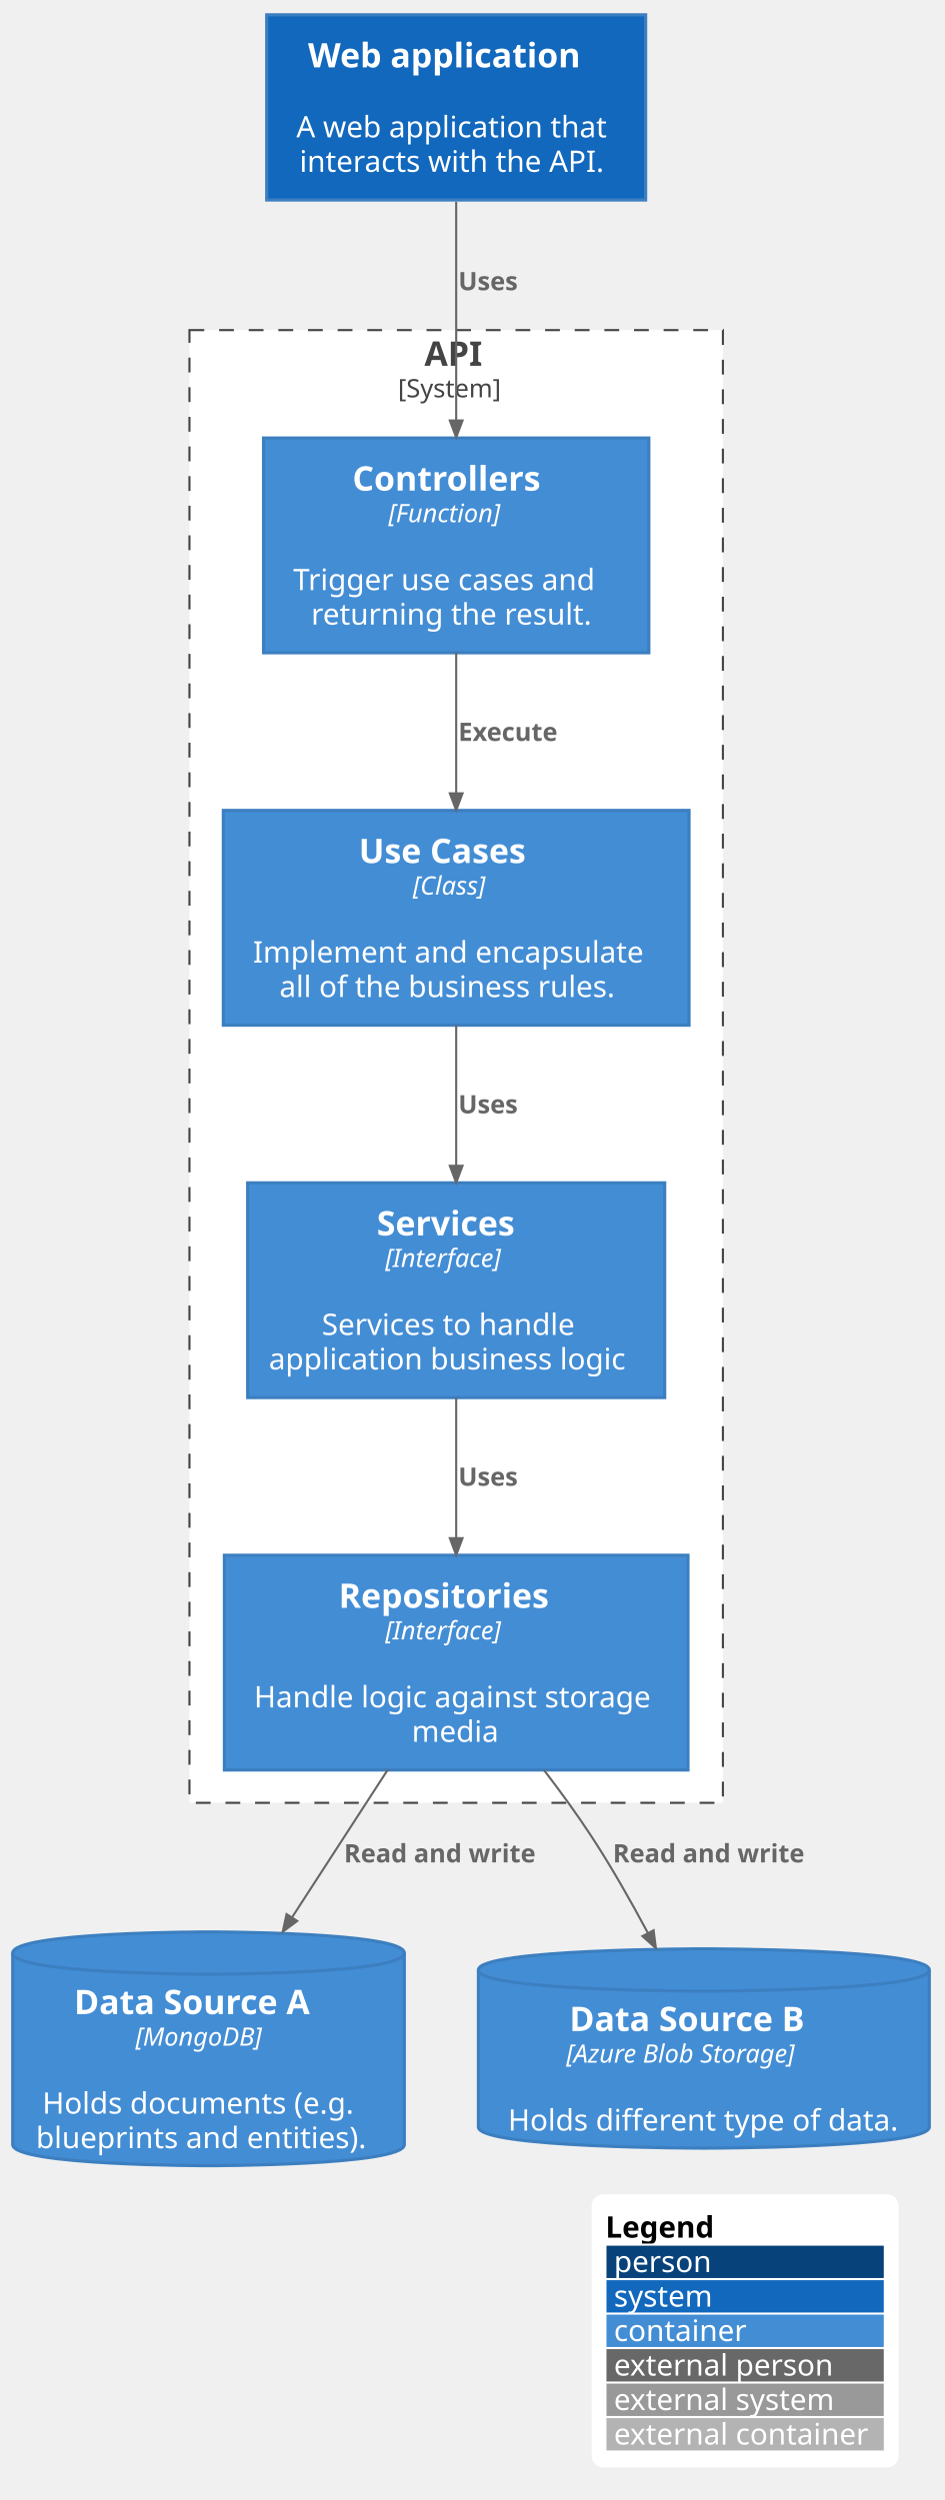
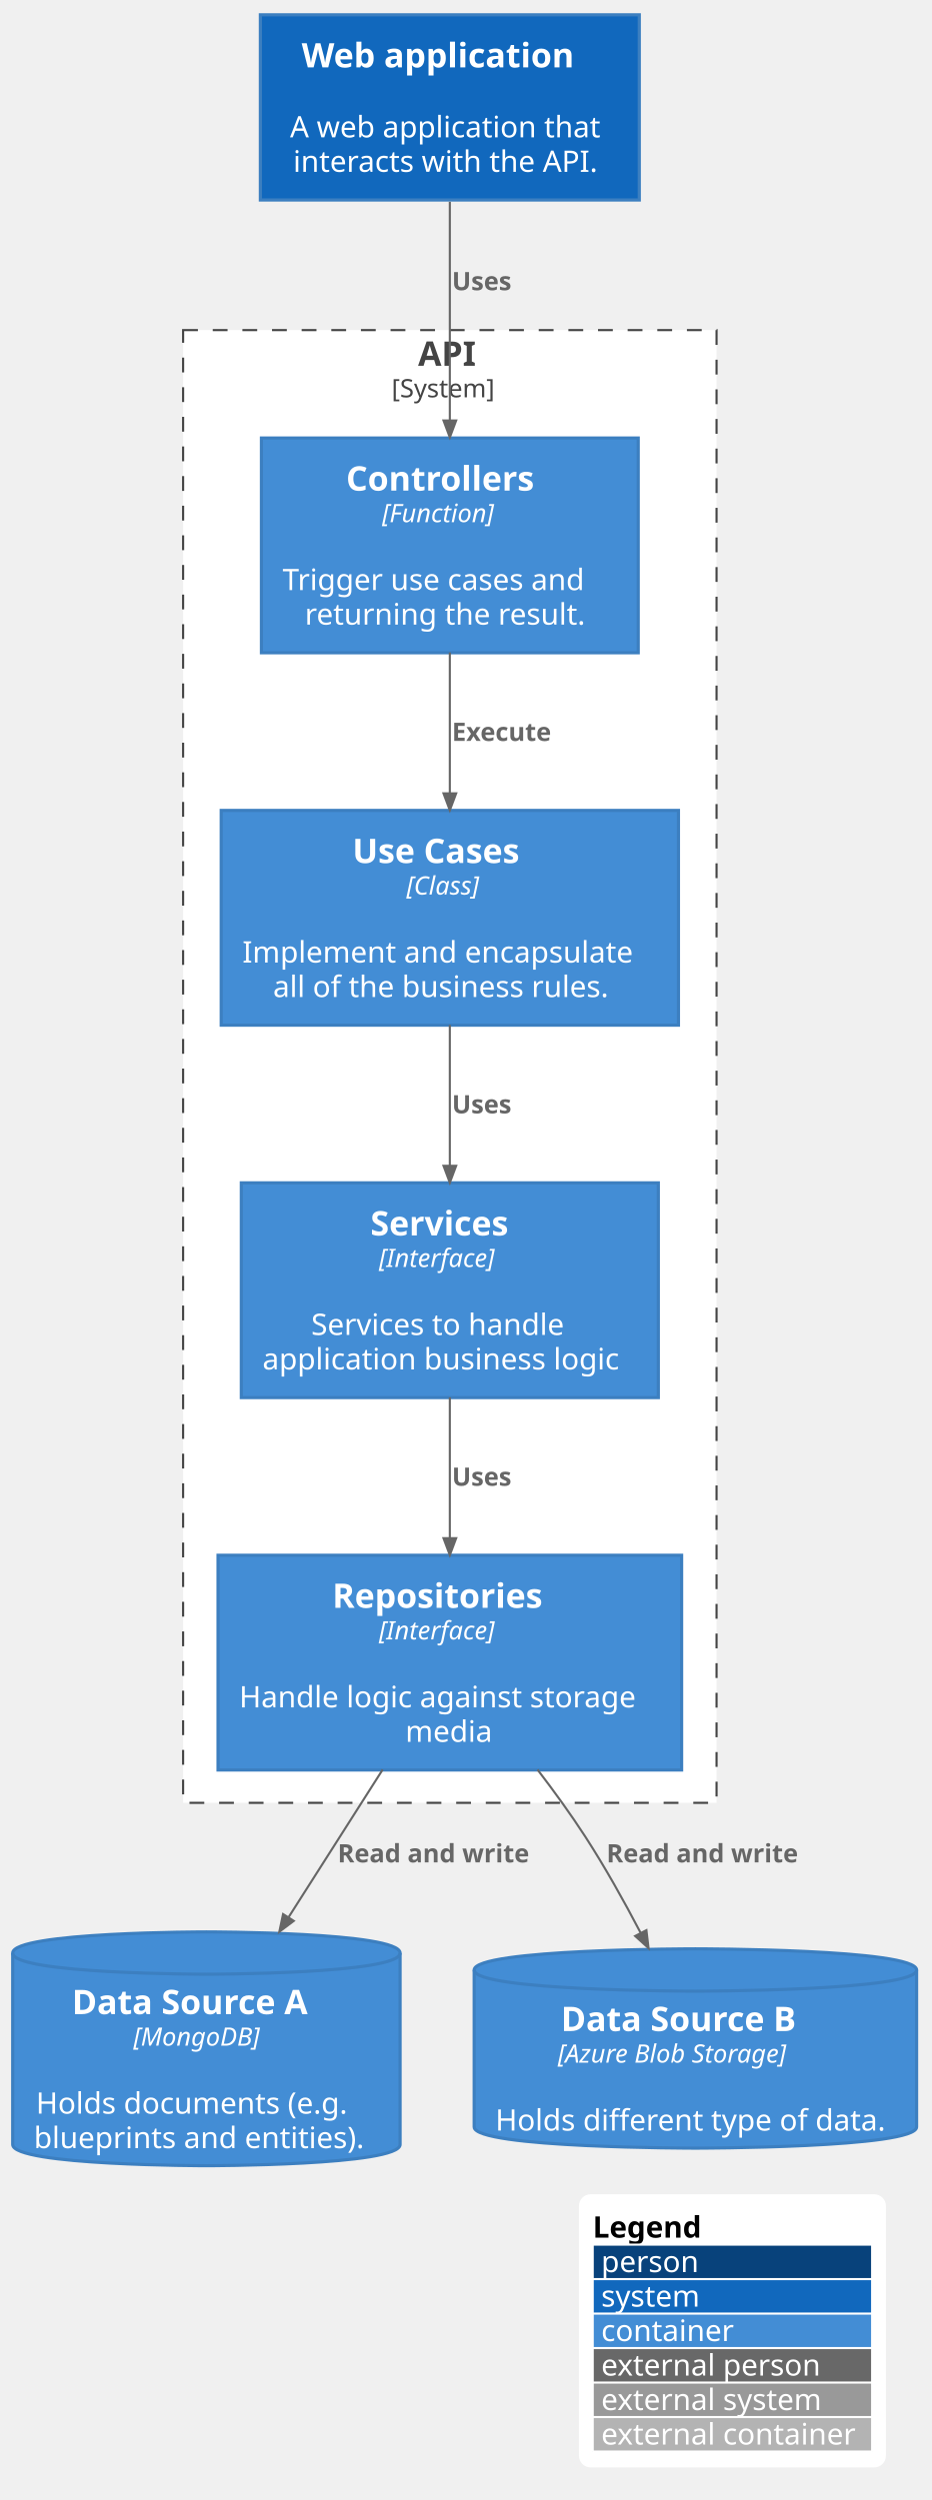
- <svg xmlns="http://www.w3.org/2000/svg" contentScriptType="application/ecmascript" contentStyleType="text/css" height="1181px" preserveAspectRatio="none" style="width:446px;height:1181px;background:#FFFFFF;" version="1.1" viewBox="0 0 446 1181" width="446px" zoomAndPan="magnify">
+ <svg xmlns="http://www.w3.org/2000/svg" contentScriptType="application/ecmascript" contentStyleType="text/css" height="1181px" preserveAspectRatio="none" style="width:440px;height:1181px;background:#FFFFFF;" version="1.1" viewBox="0 0 440 1181" width="440px" zoomAndPan="magnify">
  <defs />
  <g>
-     <rect fill="#FFFFFF" height="696" style="stroke:#444444;stroke-width:1.0;stroke-dasharray:7.0,7.0;" width="252" x="89.5" y="156" />
-     <text fill="#444444" font-family="sans-serif" font-size="16" font-weight="bold" lengthAdjust="spacing" textLength="30" x="200.5" y="172.852">API</text>
-     <text fill="#444444" font-family="sans-serif" font-size="12" lengthAdjust="spacing" textLength="55" x="188" y="187.764">[System]</text>
-     <rect fill="#438DD5" height="101.484" style="stroke:#3C7FC0;stroke-width:1.5;" width="182" x="124.5" y="207" />
-     <text fill="#FFFFFF" font-family="sans-serif" font-size="16" font-weight="bold" lengthAdjust="spacing" textLength="98" x="166.5" y="231.852">Controllers</text>
-     <text fill="#FFFFFF" font-family="sans-serif" font-size="12" font-style="italic" lengthAdjust="spacing" textLength="64" x="183.5" y="246.764">[Function]</text>
-     <text fill="#FFFFFF" font-family="sans-serif" font-size="14" lengthAdjust="spacing" textLength="0" x="217.5" y="262.589" />
-     <text fill="#FFFFFF" font-family="sans-serif" font-size="14" lengthAdjust="spacing" textLength="154" x="138.5" y="278.886">Trigger use cases and</text>
-     <text fill="#FFFFFF" font-family="sans-serif" font-size="14" lengthAdjust="spacing" textLength="137" x="147" y="295.183">returning the result.</text>
-     <rect fill="#438DD5" height="101.484" style="stroke:#3C7FC0;stroke-width:1.5;" width="220" x="105.5" y="383" />
-     <text fill="#FFFFFF" font-family="sans-serif" font-size="16" font-weight="bold" lengthAdjust="spacing" textLength="92" x="169.5" y="407.852">Use Cases</text>
-     <text fill="#FFFFFF" font-family="sans-serif" font-size="12" font-style="italic" lengthAdjust="spacing" textLength="41" x="195" y="422.764">[Class]</text>
-     <text fill="#FFFFFF" font-family="sans-serif" font-size="14" lengthAdjust="spacing" textLength="0" x="217.5" y="438.589" />
-     <text fill="#FFFFFF" font-family="sans-serif" font-size="14" lengthAdjust="spacing" textLength="192" x="119.5" y="454.886">Implement and encapsulate</text>
-     <text fill="#FFFFFF" font-family="sans-serif" font-size="14" lengthAdjust="spacing" textLength="167" x="132" y="471.183">all of the business rules.</text>
-     <rect fill="#438DD5" height="101.484" style="stroke:#3C7FC0;stroke-width:1.5;" width="197" x="117" y="559" />
-     <text fill="#FFFFFF" font-family="sans-serif" font-size="16" font-weight="bold" lengthAdjust="spacing" textLength="75" x="178" y="583.852">Services</text>
-     <text fill="#FFFFFF" font-family="sans-serif" font-size="12" font-style="italic" lengthAdjust="spacing" textLength="67" x="182" y="598.764">[Interface]</text>
-     <text fill="#FFFFFF" font-family="sans-serif" font-size="14" lengthAdjust="spacing" textLength="0" x="217.5" y="614.589" />
-     <text fill="#FFFFFF" font-family="sans-serif" font-size="14" lengthAdjust="spacing" textLength="127" x="152" y="630.886">Services to handle</text>
-     <text fill="#FFFFFF" font-family="sans-serif" font-size="14" lengthAdjust="spacing" textLength="177" x="127" y="647.183">application business logic</text>
-     <rect fill="#438DD5" height="101.484" style="stroke:#3C7FC0;stroke-width:1.5;" width="219" x="106" y="735" />
-     <text fill="#FFFFFF" font-family="sans-serif" font-size="16" font-weight="bold" lengthAdjust="spacing" textLength="111" x="160" y="759.852">Repositories</text>
-     <text fill="#FFFFFF" font-family="sans-serif" font-size="12" font-style="italic" lengthAdjust="spacing" textLength="67" x="182" y="774.764">[Interface]</text>
-     <text fill="#FFFFFF" font-family="sans-serif" font-size="14" lengthAdjust="spacing" textLength="0" x="217.5" y="790.589" />
-     <text fill="#FFFFFF" font-family="sans-serif" font-size="14" lengthAdjust="spacing" textLength="195" x="120" y="806.886">Handle logic against storage</text>
-     <text fill="#FFFFFF" font-family="sans-serif" font-size="14" lengthAdjust="spacing" textLength="42" x="194.5" y="823.183">media</text>
-     <rect fill="#1168BD" height="87.516" style="stroke:#3C7FC0;stroke-width:1.5;" width="179" x="126" y="7" />
-     <text fill="#FFFFFF" font-family="sans-serif" font-size="16" font-weight="bold" lengthAdjust="spacing" textLength="140" x="145.5" y="31.852">Web application</text>
-     <text fill="#FFFFFF" font-family="sans-serif" font-size="14" lengthAdjust="spacing" textLength="0" x="217.5" y="48.62" />
-     <text fill="#FFFFFF" font-family="sans-serif" font-size="14" lengthAdjust="spacing" textLength="151" x="140" y="64.917">A web application that</text>
-     <text fill="#FFFFFF" font-family="sans-serif" font-size="14" lengthAdjust="spacing" textLength="148" x="141.5" y="81.214">interacts with the API.</text>
-     <path d="M6,923 C6,913 98.5,913 98.5,913 C98.5,913 191,913 191,923 L191,1013.484 C191,1023.484 98.5,1023.484 98.5,1023.484 C98.5,1023.484 6,1023.484 6,1013.484 L6,923 " fill="#438DD5" style="stroke:#3C7FC0;stroke-width:1.5;" />
-     <path d="M6,923 C6,933 98.5,933 98.5,933 C98.5,933 191,933 191,923 " fill="none" style="stroke:#3C7FC0;stroke-width:1.5;" />
-     <text fill="#FFFFFF" font-family="sans-serif" font-size="16" font-weight="bold" lengthAdjust="spacing" textLength="127" x="35" y="951.852">Data Source A</text>
-     <text fill="#FFFFFF" font-family="sans-serif" font-size="12" font-style="italic" lengthAdjust="spacing" textLength="69" x="64" y="966.764">[MongoDB]</text>
-     <text fill="#FFFFFF" font-family="sans-serif" font-size="14" lengthAdjust="spacing" textLength="0" x="100.5" y="982.589" />
-     <text fill="#FFFFFF" font-family="sans-serif" font-size="14" lengthAdjust="spacing" textLength="157" x="20" y="998.886">Holds documents (e.g.</text>
-     <text fill="#FFFFFF" font-family="sans-serif" font-size="14" lengthAdjust="spacing" textLength="163" x="17" y="1015.183">blueprints and entities).</text>
-     <path d="M226,931 C226,921 332.5,921 332.5,921 C332.5,921 439,921 439,931 L439,1005.188 C439,1015.188 332.5,1015.188 332.5,1015.188 C332.5,1015.188 226,1015.188 226,1005.188 L226,931 " fill="#438DD5" style="stroke:#3C7FC0;stroke-width:1.5;" />
-     <path d="M226,931 C226,941 332.5,941 332.5,941 C332.5,941 439,941 439,931 " fill="none" style="stroke:#3C7FC0;stroke-width:1.5;" />
-     <text fill="#FFFFFF" font-family="sans-serif" font-size="16" font-weight="bold" lengthAdjust="spacing" textLength="127" x="269" y="959.852">Data Source B</text>
-     <text fill="#FFFFFF" font-family="sans-serif" font-size="12" font-style="italic" lengthAdjust="spacing" textLength="130" x="267.5" y="974.764">[Azure Blob Storage]</text>
-     <text fill="#FFFFFF" font-family="sans-serif" font-size="14" lengthAdjust="spacing" textLength="0" x="334.5" y="990.589" />
-     <text fill="#FFFFFF" font-family="sans-serif" font-size="14" lengthAdjust="spacing" textLength="189" x="240" y="1006.886">Holds different type of data.</text>
-     <path d="M215.5,308.36 C215.5,329.11 215.5,353.33 215.5,374.83 " fill="none" id="controllers-to-use_cases" style="stroke:#666666;stroke-width:1.0;" />
-     <polygon fill="#666666" points="215.5,382.93,218.5,374.93,212.5,374.93,215.5,382.93" style="stroke:#666666;stroke-width:1.0;" />
-     <text fill="#666666" font-family="sans-serif" font-size="12" font-weight="bold" lengthAdjust="spacing" textLength="55" x="216.5" y="350.139">Execute</text>
-     <path d="M215.5,484.36 C215.5,505.11 215.5,529.33 215.5,550.83 " fill="none" id="use_cases-to-services" style="stroke:#666666;stroke-width:1.0;" />
-     <polygon fill="#666666" points="215.5,558.93,218.5,550.93,212.5,550.93,215.5,558.93" style="stroke:#666666;stroke-width:1.0;" />
-     <text fill="#666666" font-family="sans-serif" font-size="12" font-weight="bold" lengthAdjust="spacing" textLength="35" x="216.5" y="526.139">Uses</text>
-     <path d="M215.5,660.36 C215.5,681.11 215.5,705.33 215.5,726.83 " fill="none" id="services-to-repositories" style="stroke:#666666;stroke-width:1.0;" />
-     <polygon fill="#666666" points="215.5,734.93,218.5,726.93,212.5,726.93,215.5,734.93" style="stroke:#666666;stroke-width:1.0;" />
-     <text fill="#666666" font-family="sans-serif" font-size="12" font-weight="bold" lengthAdjust="spacing" textLength="35" x="216.5" y="702.139">Uses</text>
-     <path d="M215.5,95.37 C215.5,125.42 215.5,165.75 215.5,198.55 " fill="none" id="web-to-controllers" style="stroke:#666666;stroke-width:1.0;" />
-     <polygon fill="#666666" points="215.5,206.72,218.5,198.72,212.5,198.72,215.5,206.72" style="stroke:#666666;stroke-width:1.0;" />
-     <text fill="#666666" font-family="sans-serif" font-size="12" font-weight="bold" lengthAdjust="spacing" textLength="35" x="216.5" y="137.139">Uses</text>
-     <path d="M183.22,836.3 C169.24,857.86 152.75,883.31 138.05,905.99 " fill="none" id="repositories-to-data_source_a" style="stroke:#666666;stroke-width:1.0;" />
-     <polygon fill="#666666" points="133.55,912.93,140.414,907.842,135.376,904.583,133.55,912.93" style="stroke:#666666;stroke-width:1.0;" />
-     <text fill="#666666" font-family="sans-serif" font-size="12" font-weight="bold" lengthAdjust="spacing" textLength="108" x="162.5" y="880.139">Read and write</text>
-     <path d="M256.85,836.35 C264.71,846.59 272.61,857.46 279.5,868 C288.85,882.31 298,898.42 306.01,913.43 " fill="none" id="repositories-to-data_source_b" style="stroke:#666666;stroke-width:1.0;" />
-     <polygon fill="#666666" points="309.84,920.7,308.769,912.223,303.46,915.017,309.84,920.7" style="stroke:#666666;stroke-width:1.0;" />
-     <text fill="#666666" font-family="sans-serif" font-size="12" font-weight="bold" lengthAdjust="spacing" textLength="108" x="289.5" y="880.139">Read and write</text>
-     <rect fill="#FFFFFF" height="128.078" rx="5" ry="5" style="stroke:#FFFFFF;stroke-width:1.0;" width="144" x="280" y="1037.484" />
-     <text fill="#000000" font-family="sans-serif" font-size="14" font-weight="bold" lengthAdjust="spacing" textLength="59" x="286" y="1057.479">Legend</text>
-     <text fill="#FFFFFF" font-family="sans-serif" font-size="14" lengthAdjust="spacing" textLength="0" x="349" y="1057.479" />
-     <rect fill="#08427B" height="16.297" style="stroke:none;stroke-width:1.0;" width="132" x="286" y="1060.781" />
-     <text fill="#FFFFFF" font-family="sans-serif" font-size="14" lengthAdjust="spacing" textLength="49" x="290" y="1073.776">person</text>
-     <rect fill="#1168BD" height="16.297" style="stroke:none;stroke-width:1.0;" width="132" x="286" y="1077.078" />
-     <text fill="#FFFFFF" font-family="sans-serif" font-size="14" lengthAdjust="spacing" textLength="50" x="290" y="1090.073">system</text>
-     <rect fill="#438DD5" height="16.297" style="stroke:none;stroke-width:1.0;" width="132" x="286" y="1093.375" />
-     <text fill="#FFFFFF" font-family="sans-serif" font-size="14" lengthAdjust="spacing" textLength="65" x="290" y="1106.37">container</text>
-     <rect fill="#686868" height="16.297" style="stroke:none;stroke-width:1.0;" width="132" x="286" y="1109.672" />
-     <text fill="#FFFFFF" font-family="sans-serif" font-size="14" lengthAdjust="spacing" textLength="108" x="290" y="1122.667">external person</text>
-     <rect fill="#999999" height="16.297" style="stroke:none;stroke-width:1.0;" width="132" x="286" y="1125.969" />
-     <text fill="#FFFFFF" font-family="sans-serif" font-size="14" lengthAdjust="spacing" textLength="109" x="290" y="1138.964">external system</text>
-     <rect fill="#B3B3B3" height="16.297" style="stroke:none;stroke-width:1.0;" width="132" x="286" y="1142.266" />
-     <text fill="#FFFFFF" font-family="sans-serif" font-size="14" lengthAdjust="spacing" textLength="124" x="290" y="1155.261">external container</text>
-     <line style="stroke:#FFFFFF;stroke-width:1.0;" x1="286" x2="418" y1="1044.484" y2="1044.484" />
-     <line style="stroke:#FFFFFF;stroke-width:1.0;" x1="286" x2="418" y1="1060.781" y2="1060.781" />
-     <line style="stroke:#FFFFFF;stroke-width:1.0;" x1="286" x2="418" y1="1077.078" y2="1077.078" />
-     <line style="stroke:#FFFFFF;stroke-width:1.0;" x1="286" x2="418" y1="1093.375" y2="1093.375" />
-     <line style="stroke:#FFFFFF;stroke-width:1.0;" x1="286" x2="418" y1="1109.672" y2="1109.672" />
-     <line style="stroke:#FFFFFF;stroke-width:1.0;" x1="286" x2="418" y1="1125.969" y2="1125.969" />
-     <line style="stroke:#FFFFFF;stroke-width:1.0;" x1="286" x2="418" y1="1142.266" y2="1142.266" />
-     <line style="stroke:#FFFFFF;stroke-width:1.0;" x1="286" x2="418" y1="1158.562" y2="1158.562" />
-     <line style="stroke:#FFFFFF;stroke-width:1.0;" x1="286" x2="286" y1="1044.484" y2="1158.562" />
-     <line style="stroke:#FFFFFF;stroke-width:1.0;" x1="418" x2="418" y1="1044.484" y2="1158.562" />
+     <rect fill="#FFFFFF" height="696" style="stroke:#444444;stroke-width:1.0;stroke-dasharray:7.0,7.0;" width="252" x="86.5" y="156" />
+     <text fill="#444444" font-family="sans-serif" font-size="16" font-weight="bold" lengthAdjust="spacing" textLength="30" x="197.5" y="172.852">API</text>
+     <text fill="#444444" font-family="sans-serif" font-size="12" lengthAdjust="spacing" textLength="55" x="185" y="187.764">[System]</text>
+     <rect fill="#438DD5" height="101.484" style="stroke:#3C7FC0;stroke-width:1.5;" width="178" x="123.5" y="207" />
+     <text fill="#FFFFFF" font-family="sans-serif" font-size="16" font-weight="bold" lengthAdjust="spacing" textLength="98" x="163.5" y="231.852">Controllers</text>
+     <text fill="#FFFFFF" font-family="sans-serif" font-size="12" font-style="italic" lengthAdjust="spacing" textLength="64" x="180.5" y="246.764">[Function]</text>
+     <text fill="#FFFFFF" font-family="sans-serif" font-size="14" lengthAdjust="spacing" textLength="0" x="214.5" y="262.589" />
+     <text fill="#FFFFFF" font-family="sans-serif" font-size="14" lengthAdjust="spacing" textLength="154" x="133.5" y="278.886">Trigger use cases and</text>
+     <text fill="#FFFFFF" font-family="sans-serif" font-size="14" lengthAdjust="spacing" textLength="137" x="144" y="295.183">returning the result.</text>
+     <rect fill="#438DD5" height="101.484" style="stroke:#3C7FC0;stroke-width:1.5;" width="216" x="104.5" y="383" />
+     <text fill="#FFFFFF" font-family="sans-serif" font-size="16" font-weight="bold" lengthAdjust="spacing" textLength="92" x="166.5" y="407.852">Use Cases</text>
+     <text fill="#FFFFFF" font-family="sans-serif" font-size="12" font-style="italic" lengthAdjust="spacing" textLength="41" x="192" y="422.764">[Class]</text>
+     <text fill="#FFFFFF" font-family="sans-serif" font-size="14" lengthAdjust="spacing" textLength="0" x="214.5" y="438.589" />
+     <text fill="#FFFFFF" font-family="sans-serif" font-size="14" lengthAdjust="spacing" textLength="192" x="114.5" y="454.886">Implement and encapsulate</text>
+     <text fill="#FFFFFF" font-family="sans-serif" font-size="14" lengthAdjust="spacing" textLength="167" x="129" y="471.183">all of the business rules.</text>
+     <rect fill="#438DD5" height="101.484" style="stroke:#3C7FC0;stroke-width:1.5;" width="197" x="114" y="559" />
+     <text fill="#FFFFFF" font-family="sans-serif" font-size="16" font-weight="bold" lengthAdjust="spacing" textLength="75" x="175" y="583.852">Services</text>
+     <text fill="#FFFFFF" font-family="sans-serif" font-size="12" font-style="italic" lengthAdjust="spacing" textLength="67" x="179" y="598.764">[Interface]</text>
+     <text fill="#FFFFFF" font-family="sans-serif" font-size="14" lengthAdjust="spacing" textLength="0" x="214.5" y="614.589" />
+     <text fill="#FFFFFF" font-family="sans-serif" font-size="14" lengthAdjust="spacing" textLength="127" x="147" y="630.886">Services to handle</text>
+     <text fill="#FFFFFF" font-family="sans-serif" font-size="14" lengthAdjust="spacing" textLength="177" x="124" y="647.183">application business logic</text>
+     <rect fill="#438DD5" height="101.484" style="stroke:#3C7FC0;stroke-width:1.5;" width="219" x="103" y="735" />
+     <text fill="#FFFFFF" font-family="sans-serif" font-size="16" font-weight="bold" lengthAdjust="spacing" textLength="111" x="157" y="759.852">Repositories</text>
+     <text fill="#FFFFFF" font-family="sans-serif" font-size="12" font-style="italic" lengthAdjust="spacing" textLength="67" x="179" y="774.764">[Interface]</text>
+     <text fill="#FFFFFF" font-family="sans-serif" font-size="14" lengthAdjust="spacing" textLength="0" x="214.5" y="790.589" />
+     <text fill="#FFFFFF" font-family="sans-serif" font-size="14" lengthAdjust="spacing" textLength="195" x="113" y="806.886">Handle logic against storage</text>
+     <text fill="#FFFFFF" font-family="sans-serif" font-size="14" lengthAdjust="spacing" textLength="42" x="191.5" y="823.183">media</text>
+     <rect fill="#1168BD" height="87.516" style="stroke:#3C7FC0;stroke-width:1.5;" width="179" x="123" y="7" />
+     <text fill="#FFFFFF" font-family="sans-serif" font-size="16" font-weight="bold" lengthAdjust="spacing" textLength="140" x="142.5" y="31.852">Web application</text>
+     <text fill="#FFFFFF" font-family="sans-serif" font-size="14" lengthAdjust="spacing" textLength="0" x="214.5" y="48.62" />
+     <text fill="#FFFFFF" font-family="sans-serif" font-size="14" lengthAdjust="spacing" textLength="151" x="137" y="64.917">A web application that</text>
+     <text fill="#FFFFFF" font-family="sans-serif" font-size="14" lengthAdjust="spacing" textLength="148" x="138.5" y="81.214">interacts with the API.</text>
+     <path d="M6,923 C6,913 97.5,913 97.5,913 C97.5,913 189,913 189,923 L189,1013.484 C189,1023.484 97.5,1023.484 97.5,1023.484 C97.5,1023.484 6,1023.484 6,1013.484 L6,923 " fill="#438DD5" style="stroke:#3C7FC0;stroke-width:1.5;" />
+     <path d="M6,923 C6,933 97.5,933 97.5,933 C97.5,933 189,933 189,923 " fill="none" style="stroke:#3C7FC0;stroke-width:1.5;" />
+     <text fill="#FFFFFF" font-family="sans-serif" font-size="16" font-weight="bold" lengthAdjust="spacing" textLength="127" x="34" y="951.852">Data Source A</text>
+     <text fill="#FFFFFF" font-family="sans-serif" font-size="12" font-style="italic" lengthAdjust="spacing" textLength="69" x="63" y="966.764">[MongoDB]</text>
+     <text fill="#FFFFFF" font-family="sans-serif" font-size="14" lengthAdjust="spacing" textLength="0" x="99.5" y="982.589" />
+     <text fill="#FFFFFF" font-family="sans-serif" font-size="14" lengthAdjust="spacing" textLength="157" x="17" y="998.886">Holds documents (e.g.</text>
+     <text fill="#FFFFFF" font-family="sans-serif" font-size="14" lengthAdjust="spacing" textLength="163" x="16" y="1015.183">blueprints and entities).</text>
+     <path d="M224,931 C224,921 328.5,921 328.5,921 C328.5,921 433,921 433,931 L433,1005.188 C433,1015.188 328.5,1015.188 328.5,1015.188 C328.5,1015.188 224,1015.188 224,1005.188 L224,931 " fill="#438DD5" style="stroke:#3C7FC0;stroke-width:1.5;" />
+     <path d="M224,931 C224,941 328.5,941 328.5,941 C328.5,941 433,941 433,931 " fill="none" style="stroke:#3C7FC0;stroke-width:1.5;" />
+     <text fill="#FFFFFF" font-family="sans-serif" font-size="16" font-weight="bold" lengthAdjust="spacing" textLength="127" x="265" y="959.852">Data Source B</text>
+     <text fill="#FFFFFF" font-family="sans-serif" font-size="12" font-style="italic" lengthAdjust="spacing" textLength="130" x="263.5" y="974.764">[Azure Blob Storage]</text>
+     <text fill="#FFFFFF" font-family="sans-serif" font-size="14" lengthAdjust="spacing" textLength="0" x="330.5" y="990.589" />
+     <text fill="#FFFFFF" font-family="sans-serif" font-size="14" lengthAdjust="spacing" textLength="189" x="234" y="1006.886">Holds different type of data.</text>
+     <path d="M212.5,308.36 C212.5,329.11 212.5,353.33 212.5,374.83 " fill="none" id="controllers-to-use_cases" style="stroke:#666666;stroke-width:1.0;" />
+     <polygon fill="#666666" points="212.5,382.93,215.5,374.93,209.5,374.93,212.5,382.93" style="stroke:#666666;stroke-width:1.0;" />
+     <text fill="#666666" font-family="sans-serif" font-size="12" font-weight="bold" lengthAdjust="spacing" textLength="55" x="213.5" y="350.139">Execute</text>
+     <path d="M212.5,484.36 C212.5,505.11 212.5,529.33 212.5,550.83 " fill="none" id="use_cases-to-services" style="stroke:#666666;stroke-width:1.0;" />
+     <polygon fill="#666666" points="212.5,558.93,215.5,550.93,209.5,550.93,212.5,558.93" style="stroke:#666666;stroke-width:1.0;" />
+     <text fill="#666666" font-family="sans-serif" font-size="12" font-weight="bold" lengthAdjust="spacing" textLength="35" x="213.5" y="526.139">Uses</text>
+     <path d="M212.5,660.36 C212.5,681.11 212.5,705.33 212.5,726.83 " fill="none" id="services-to-repositories" style="stroke:#666666;stroke-width:1.0;" />
+     <polygon fill="#666666" points="212.5,734.93,215.5,726.93,209.5,726.93,212.5,734.93" style="stroke:#666666;stroke-width:1.0;" />
+     <text fill="#666666" font-family="sans-serif" font-size="12" font-weight="bold" lengthAdjust="spacing" textLength="35" x="213.5" y="702.139">Uses</text>
+     <path d="M212.5,95.37 C212.5,125.42 212.5,165.75 212.5,198.55 " fill="none" id="web-to-controllers" style="stroke:#666666;stroke-width:1.0;" />
+     <polygon fill="#666666" points="212.5,206.72,215.5,198.72,209.5,198.72,212.5,206.72" style="stroke:#666666;stroke-width:1.0;" />
+     <text fill="#666666" font-family="sans-serif" font-size="12" font-weight="bold" lengthAdjust="spacing" textLength="35" x="213.5" y="137.139">Uses</text>
+     <path d="M180.77,836.3 C167.03,857.86 150.82,883.31 136.37,905.99 " fill="none" id="repositories-to-data_source_a" style="stroke:#666666;stroke-width:1.0;" />
+     <polygon fill="#666666" points="131.95,912.93,138.781,907.798,133.722,904.572,131.95,912.93" style="stroke:#666666;stroke-width:1.0;" />
+     <text fill="#666666" font-family="sans-serif" font-size="12" font-weight="bold" lengthAdjust="spacing" textLength="108" x="159.5" y="880.139">Read and write</text>
+     <path d="M253.92,836.31 C261.77,846.55 269.65,857.43 276.5,868 C285.75,882.28 294.76,898.39 302.61,913.4 " fill="none" id="repositories-to-data_source_b" style="stroke:#666666;stroke-width:1.0;" />
+     <polygon fill="#666666" points="306.37,920.67,305.367,912.185,300.035,914.937,306.37,920.67" style="stroke:#666666;stroke-width:1.0;" />
+     <text fill="#666666" font-family="sans-serif" font-size="12" font-weight="bold" lengthAdjust="spacing" textLength="108" x="286.5" y="880.139">Read and write</text>
+     <rect fill="#FFFFFF" height="128.078" rx="5" ry="5" style="stroke:#FFFFFF;stroke-width:1.0;" width="144" x="274" y="1037.484" />
+     <text fill="#000000" font-family="sans-serif" font-size="14" font-weight="bold" lengthAdjust="spacing" textLength="59" x="280" y="1057.479">Legend</text>
+     <text fill="#FFFFFF" font-family="sans-serif" font-size="14" lengthAdjust="spacing" textLength="0" x="343" y="1057.479" />
+     <rect fill="#08427B" height="16.297" style="stroke:none;stroke-width:1.0;" width="132" x="280" y="1060.781" />
+     <text fill="#FFFFFF" font-family="sans-serif" font-size="14" lengthAdjust="spacing" textLength="49" x="284" y="1073.776">person</text>
+     <rect fill="#1168BD" height="16.297" style="stroke:none;stroke-width:1.0;" width="132" x="280" y="1077.078" />
+     <text fill="#FFFFFF" font-family="sans-serif" font-size="14" lengthAdjust="spacing" textLength="50" x="284" y="1090.073">system</text>
+     <rect fill="#438DD5" height="16.297" style="stroke:none;stroke-width:1.0;" width="132" x="280" y="1093.375" />
+     <text fill="#FFFFFF" font-family="sans-serif" font-size="14" lengthAdjust="spacing" textLength="65" x="284" y="1106.37">container</text>
+     <rect fill="#686868" height="16.297" style="stroke:none;stroke-width:1.0;" width="132" x="280" y="1109.672" />
+     <text fill="#FFFFFF" font-family="sans-serif" font-size="14" lengthAdjust="spacing" textLength="108" x="284" y="1122.667">external person</text>
+     <rect fill="#999999" height="16.297" style="stroke:none;stroke-width:1.0;" width="132" x="280" y="1125.969" />
+     <text fill="#FFFFFF" font-family="sans-serif" font-size="14" lengthAdjust="spacing" textLength="109" x="284" y="1138.964">external system</text>
+     <rect fill="#B3B3B3" height="16.297" style="stroke:none;stroke-width:1.0;" width="132" x="280" y="1142.266" />
+     <text fill="#FFFFFF" font-family="sans-serif" font-size="14" lengthAdjust="spacing" textLength="124" x="284" y="1155.261">external container</text>
+     <line style="stroke:#FFFFFF;stroke-width:1.0;" x1="280" x2="412" y1="1044.484" y2="1044.484" />
+     <line style="stroke:#FFFFFF;stroke-width:1.0;" x1="280" x2="412" y1="1060.781" y2="1060.781" />
+     <line style="stroke:#FFFFFF;stroke-width:1.0;" x1="280" x2="412" y1="1077.078" y2="1077.078" />
+     <line style="stroke:#FFFFFF;stroke-width:1.0;" x1="280" x2="412" y1="1093.375" y2="1093.375" />
+     <line style="stroke:#FFFFFF;stroke-width:1.0;" x1="280" x2="412" y1="1109.672" y2="1109.672" />
+     <line style="stroke:#FFFFFF;stroke-width:1.0;" x1="280" x2="412" y1="1125.969" y2="1125.969" />
+     <line style="stroke:#FFFFFF;stroke-width:1.0;" x1="280" x2="412" y1="1142.266" y2="1142.266" />
+     <line style="stroke:#FFFFFF;stroke-width:1.0;" x1="280" x2="412" y1="1158.562" y2="1158.562" />
+     <line style="stroke:#FFFFFF;stroke-width:1.0;" x1="280" x2="280" y1="1044.484" y2="1158.562" />
+     <line style="stroke:#FFFFFF;stroke-width:1.0;" x1="412" x2="412" y1="1044.484" y2="1158.562" />
  </g>
</svg>
